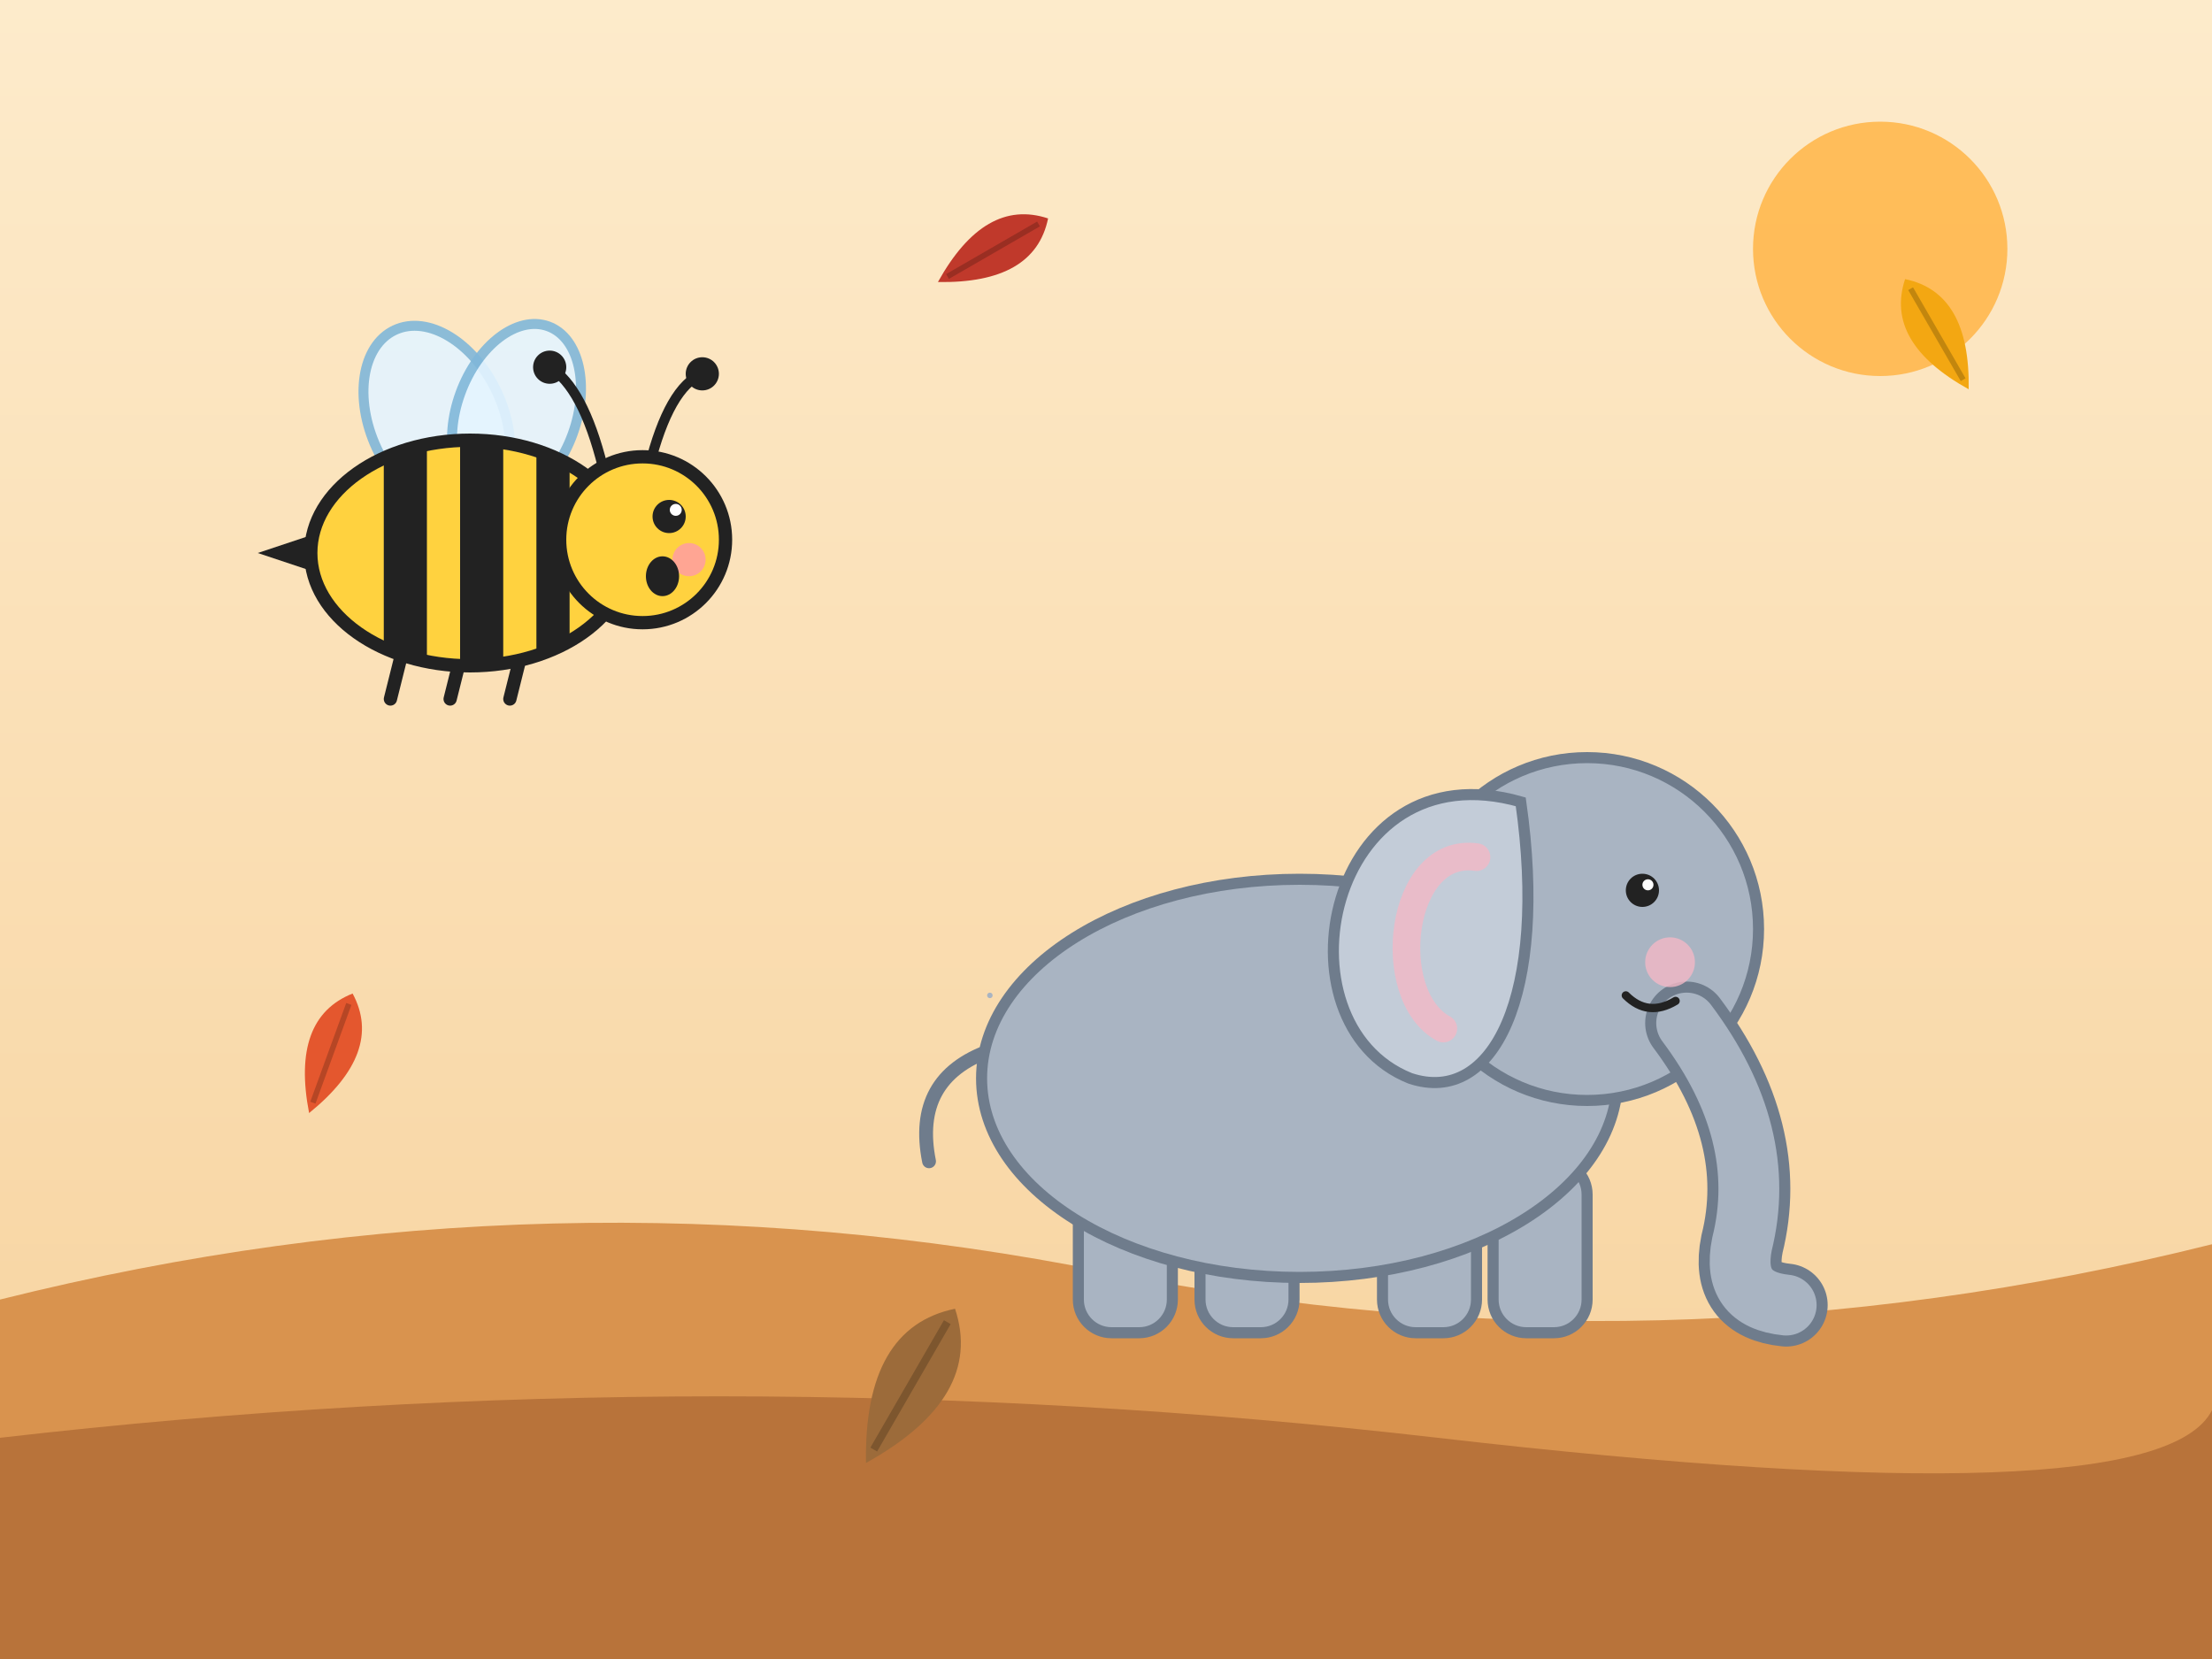
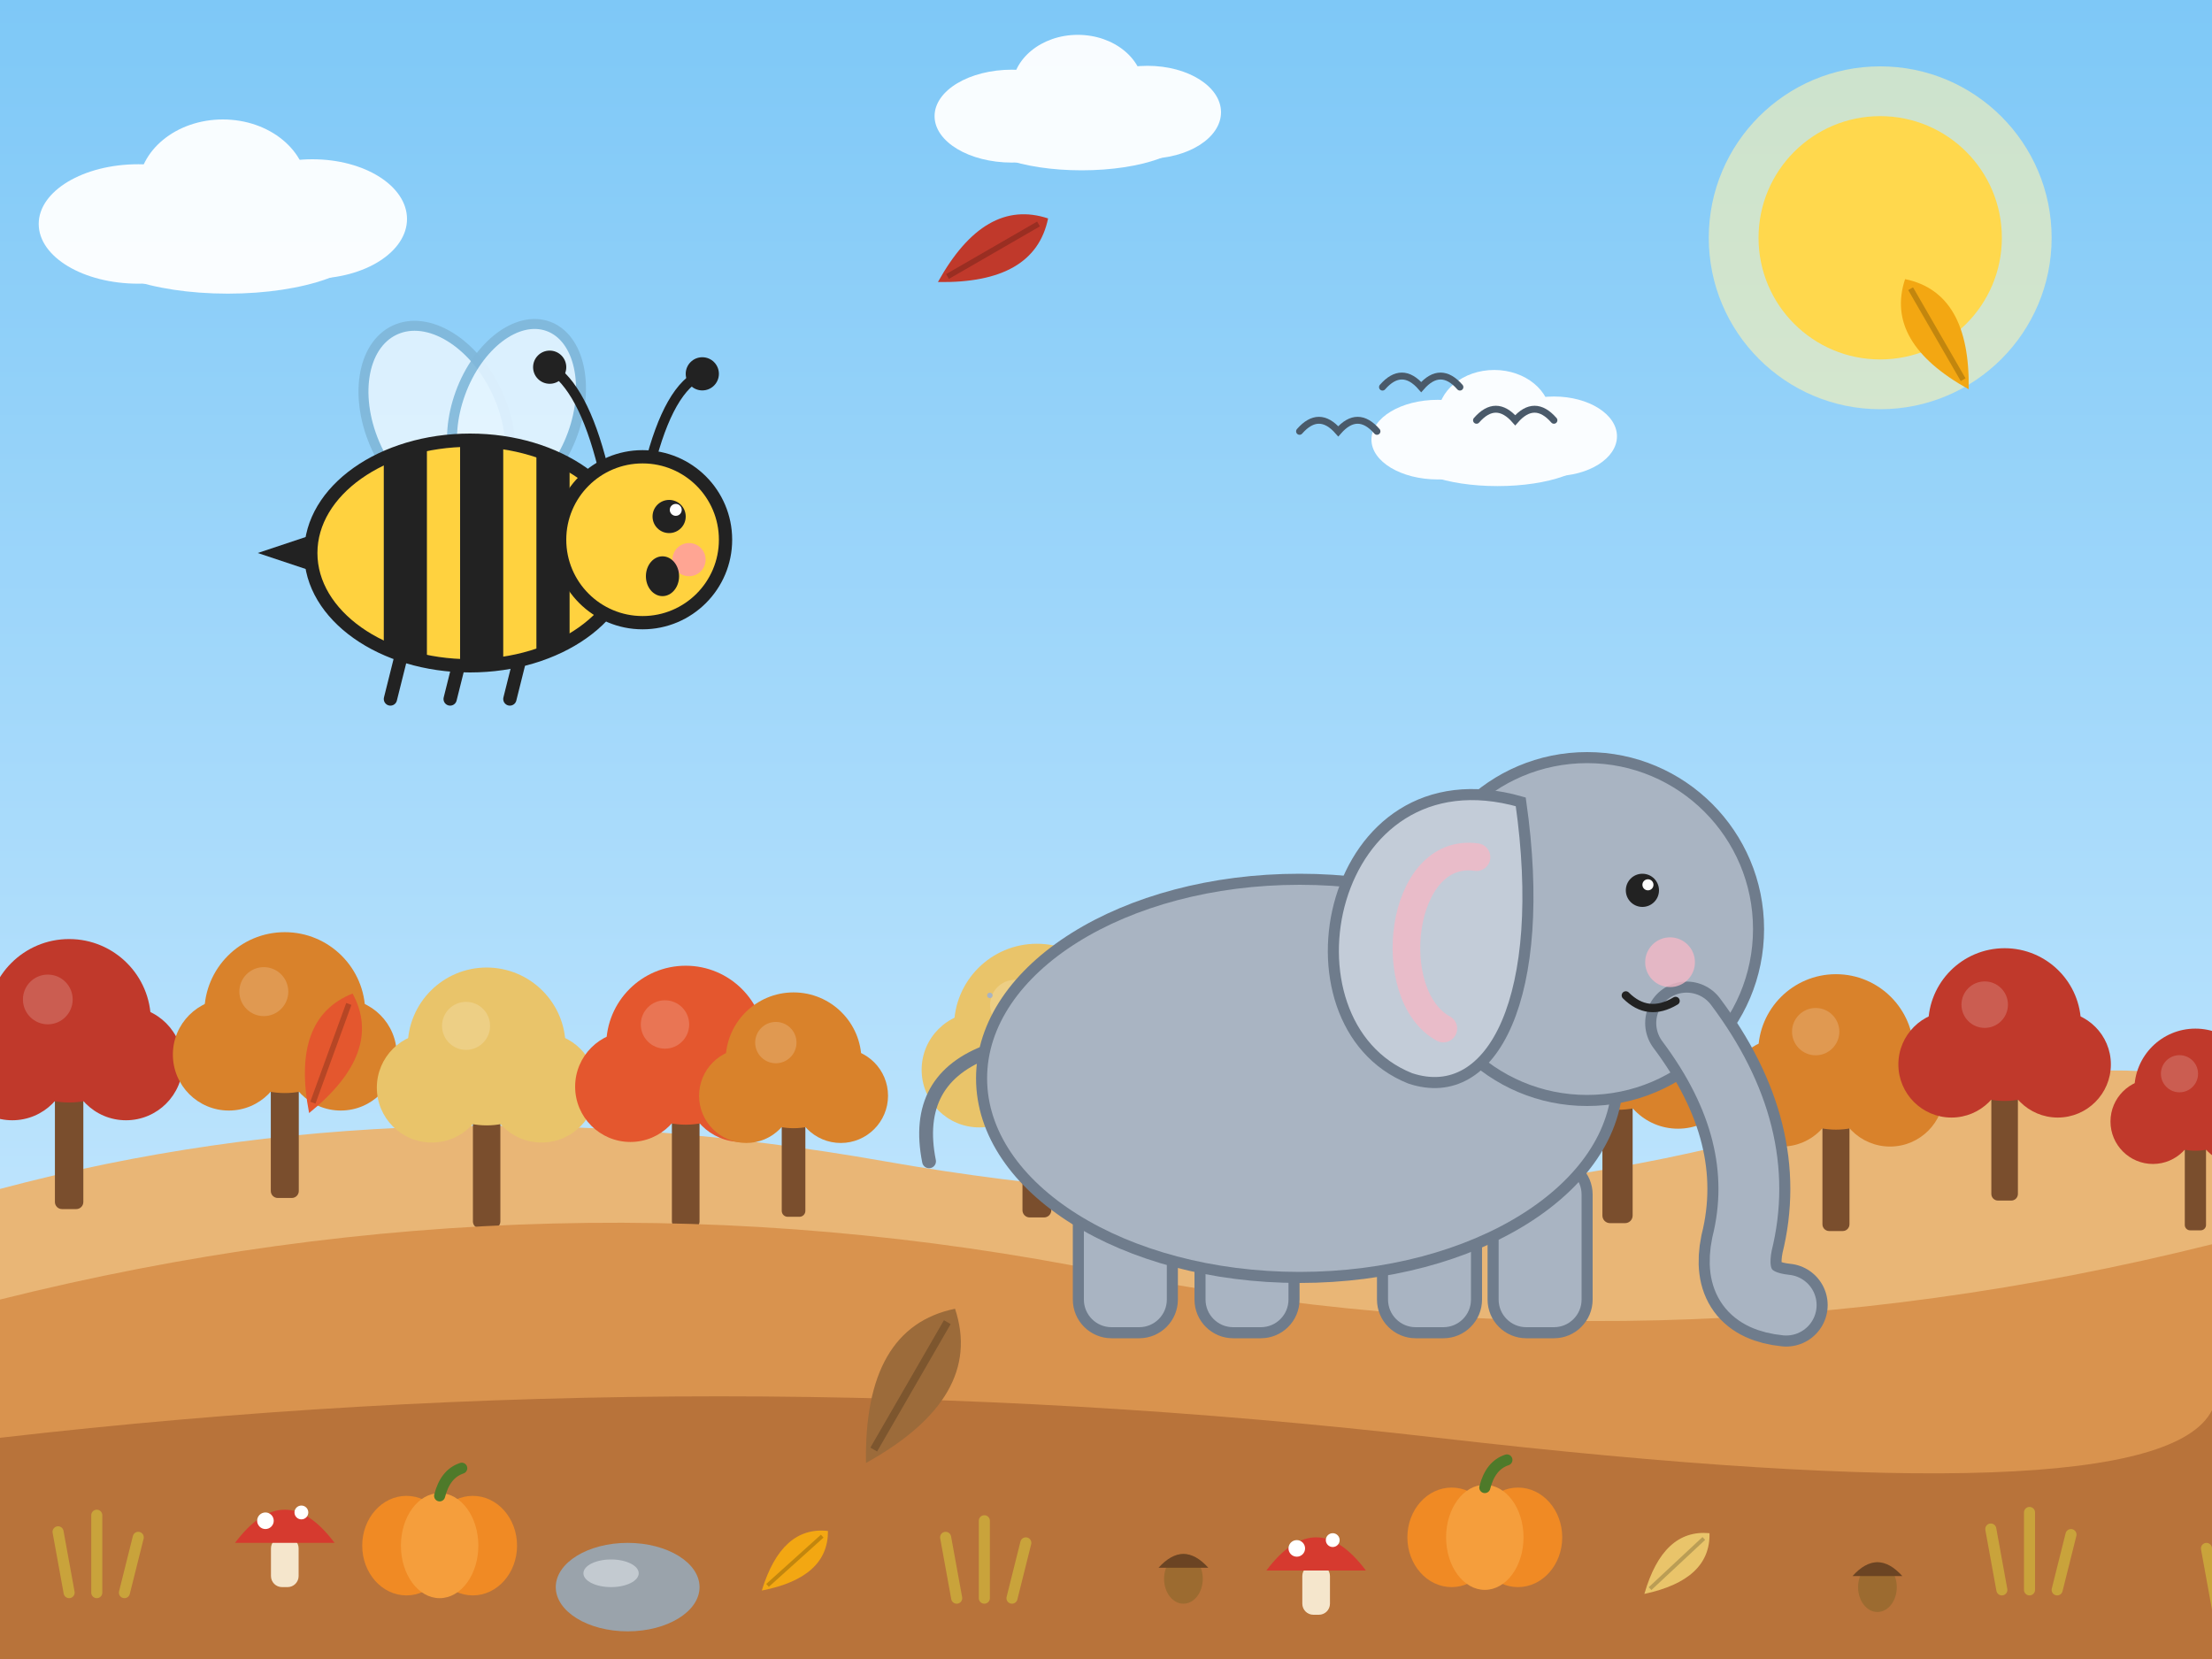
<svg xmlns="http://www.w3.org/2000/svg" viewBox="0 0 800 600">
  <defs>
    <linearGradient id="sky" x1="0" y1="0" x2="0" y2="1">
-       <stop offset="0" stop-color="#FDEBCB" />
-       <stop offset="1" stop-color="#F7D19B" />
+       <stop offset="0" stop-color="#7EC8F7" />
+       <stop offset="1" stop-color="#D4EEFF" />
    </linearGradient>
  </defs>
  <rect width="800" height="600" fill="url(#sky)" />
-   <circle cx="680" cy="90" r="46" fill="#FFB547" opacity=".85" />
+   <circle cx="680" cy="86" r="62" fill="#FFF3B0" opacity=".6" />
+   <circle cx="680" cy="86" r="44" fill="#FFD84D" />
+   <g transform="translate(50 81) scale(0.9)" fill="#fff" opacity=".95">
+     <ellipse cx="0" cy="0" rx="40" ry="24" />
+     <ellipse cx="34" cy="-14" rx="34" ry="28" />
+     <ellipse cx="70" cy="-2" rx="38" ry="24" />
+     <ellipse cx="36" cy="8" rx="56" ry="20" />
+   </g>
+   <g transform="translate(366 42) scale(0.7)" fill="#fff" opacity=".95">
+     <ellipse cx="0" cy="0" rx="40" ry="24" />
+     <ellipse cx="34" cy="-14" rx="34" ry="28" />
+     <ellipse cx="70" cy="-2" rx="38" ry="24" />
+     <ellipse cx="36" cy="8" rx="56" ry="20" />
+   </g>
+   <g transform="translate(520 159) scale(0.6)" fill="#fff" opacity=".95">
+     <ellipse cx="0" cy="0" rx="40" ry="24" />
+     <ellipse cx="34" cy="-14" rx="34" ry="28" />
+     <ellipse cx="70" cy="-2" rx="38" ry="24" />
+     <ellipse cx="36" cy="8" rx="56" ry="20" />
+   </g>
+   <path d="M500 140 q7 -8 14 0 q7 -8 14 0" fill="none" stroke="#4A5A6A" stroke-width="2.5" stroke-linecap="round" />
+   <path d="M534 152 q7 -8 14 0 q7 -8 14 0" fill="none" stroke="#4A5A6A" stroke-width="2.5" stroke-linecap="round" />
+   <path d="M470 156 q7 -8 14 0 q7 -8 14 0" fill="none" stroke="#4A5A6A" stroke-width="2.5" stroke-linecap="round" />
+   <path d="M0 430 Q150 390 320 420 T640 410 T800 400 V600 H0Z" fill="#E9B676" />
+   <g transform="translate(25 436) scale(0.642535)">
+     <rect x="-8" y="-72" width="16" height="74" rx="4" fill="#7A4E2D" />
+     <circle cx="0" cy="-104" r="46" fill="#C0392B" />
+     <circle cx="-32" cy="-80" r="32" fill="#C0392B" />
+     <circle cx="32" cy="-80" r="32" fill="#C0392B" />
+     <circle cx="-12" cy="-116" r="14" fill="#fff" opacity=".18" />
+   </g>
+   <g transform="translate(103 432) scale(0.6324562)">
+     <rect x="-8" y="-72" width="16" height="74" rx="4" fill="#7A4E2D" />
+     <circle cx="0" cy="-104" r="46" fill="#D9822B" />
+     <circle cx="-32" cy="-80" r="32" fill="#D9822B" />
+     <circle cx="32" cy="-80" r="32" fill="#D9822B" />
+     <circle cx="-12" cy="-116" r="14" fill="#fff" opacity=".18" />
+   </g>
+   <g transform="translate(176 443) scale(0.6205129)">
+     <rect x="-8" y="-72" width="16" height="74" rx="4" fill="#7A4E2D" />
+     <circle cx="0" cy="-104" r="46" fill="#E9C46A" />
+     <circle cx="-32" cy="-80" r="32" fill="#E9C46A" />
+     <circle cx="32" cy="-80" r="32" fill="#E9C46A" />
+     <circle cx="-12" cy="-116" r="14" fill="#fff" opacity=".18" />
+   </g>
+   <g transform="translate(248 443) scale(0.6248809)">
+     <rect x="-8" y="-72" width="16" height="74" rx="4" fill="#7A4E2D" />
+     <circle cx="0" cy="-104" r="46" fill="#E4572E" />
+     <circle cx="-32" cy="-80" r="32" fill="#E4572E" />
+     <circle cx="32" cy="-80" r="32" fill="#E4572E" />
+     <circle cx="-12" cy="-116" r="14" fill="#fff" opacity=".18" />
+   </g>
+   <g transform="translate(287 439) scale(0.5338955)">
+     <rect x="-8" y="-72" width="16" height="74" rx="4" fill="#7A4E2D" />
+     <circle cx="0" cy="-104" r="46" fill="#D9822B" />
+     <circle cx="-32" cy="-80" r="32" fill="#D9822B" />
+     <circle cx="32" cy="-80" r="32" fill="#D9822B" />
+     <circle cx="-12" cy="-116" r="14" fill="#fff" opacity=".18" />
+   </g>
+   <g transform="translate(375 439) scale(0.6511954)">
+     <rect x="-8" y="-72" width="16" height="74" rx="4" fill="#7A4E2D" />
+     <circle cx="0" cy="-104" r="46" fill="#E9C46A" />
+     <circle cx="-32" cy="-80" r="32" fill="#E9C46A" />
+     <circle cx="32" cy="-80" r="32" fill="#E9C46A" />
+     <circle cx="-12" cy="-116" r="14" fill="#fff" opacity=".18" />
+   </g>
+   <g transform="translate(428 432) scale(0.6251868)">
+     <rect x="-8" y="-72" width="16" height="74" rx="4" fill="#7A4E2D" />
+     <circle cx="0" cy="-104" r="46" fill="#E9C46A" />
+     <circle cx="-32" cy="-80" r="32" fill="#E9C46A" />
+     <circle cx="32" cy="-80" r="32" fill="#E9C46A" />
+     <circle cx="-12" cy="-116" r="14" fill="#fff" opacity=".18" />
+   </g>
+   <g transform="translate(498 427) scale(0.5971424)">
+     <rect x="-8" y="-72" width="16" height="74" rx="4" fill="#7A4E2D" />
+     <circle cx="0" cy="-104" r="46" fill="#E9C46A" />
+     <circle cx="-32" cy="-80" r="32" fill="#E9C46A" />
+     <circle cx="32" cy="-80" r="32" fill="#E9C46A" />
+     <circle cx="-12" cy="-116" r="14" fill="#fff" opacity=".18" />
+   </g>
+   <g transform="translate(585 441) scale(0.6831843)">
+     <rect x="-8" y="-72" width="16" height="74" rx="4" fill="#7A4E2D" />
+     <circle cx="0" cy="-104" r="46" fill="#D9822B" />
+     <circle cx="-32" cy="-80" r="32" fill="#D9822B" />
+     <circle cx="32" cy="-80" r="32" fill="#D9822B" />
+     <circle cx="-12" cy="-116" r="14" fill="#fff" opacity=".18" />
+   </g>
+   <g transform="translate(664 444) scale(0.611143)">
+     <rect x="-8" y="-72" width="16" height="74" rx="4" fill="#7A4E2D" />
+     <circle cx="0" cy="-104" r="46" fill="#D9822B" />
+     <circle cx="-32" cy="-80" r="32" fill="#D9822B" />
+     <circle cx="32" cy="-80" r="32" fill="#D9822B" />
+     <circle cx="-12" cy="-116" r="14" fill="#fff" opacity=".18" />
+   </g>
+   <g transform="translate(725 433) scale(0.6004368)">
+     <rect x="-8" y="-72" width="16" height="74" rx="4" fill="#7A4E2D" />
+     <circle cx="0" cy="-104" r="46" fill="#C0392B" />
+     <circle cx="-32" cy="-80" r="32" fill="#C0392B" />
+     <circle cx="32" cy="-80" r="32" fill="#C0392B" />
+     <circle cx="-12" cy="-116" r="14" fill="#fff" opacity=".18" />
+   </g>
+   <g transform="translate(794 444) scale(0.4798962)">
+     <rect x="-8" y="-72" width="16" height="74" rx="4" fill="#7A4E2D" />
+     <circle cx="0" cy="-104" r="46" fill="#C0392B" />
+     <circle cx="-32" cy="-80" r="32" fill="#C0392B" />
+     <circle cx="32" cy="-80" r="32" fill="#C0392B" />
+     <circle cx="-12" cy="-116" r="14" fill="#fff" opacity=".18" />
+   </g>
  <path d="M0 470 Q200 420 400 460 T800 450 V600 H0Z" fill="#D9934E" />
  <path d="M0 520 Q260 490 520 520 T800 510 V600 H0Z" fill="#B8733A" />
+   <path d="M25 576 L21 554 M35 576 L35 548 M45 576 L50 556" stroke="#C9A33B" stroke-width="4" stroke-linecap="round" />
+   <g transform="translate(103 574)">
+     <rect x="-5" y="-18" width="10" height="18" rx="4" fill="#F5E6CC" />
+     <path d="M-18 -16 Q0 -40 18 -16Z" fill="#D63A2F" />
+     <circle cx="-7" cy="-24" r="3" fill="#fff" />
+     <circle cx="6" cy="-27" r="2.5" fill="#fff" />
+   </g>
+   <g transform="translate(159 575) scale(1.0)">
+     <ellipse cx="-12" cy="-16" rx="16" ry="18" fill="#F08A24" />
+     <ellipse cx="12" cy="-16" rx="16" ry="18" fill="#F08A24" />
+     <ellipse cx="0" cy="-16" rx="14" ry="19" fill="#F59E3C" />
+     <path d="M0 -34 Q2 -42 8 -44" stroke="#4E7A2A" stroke-width="4" fill="none" stroke-linecap="round" />
+   </g>
+   <g transform="translate(227 574) scale(1.0)">
+     <ellipse cx="0" cy="0" rx="26" ry="16" fill="#9AA3AB" />
+     <ellipse cx="-6" cy="-5" rx="10" ry="5" fill="#C3CAD0" />
+   </g>
+   <g transform="translate(288 564) rotate(48) scale(0.7)">
+     <path d="M0 -22 Q18 -6 0 24 Q-18 -6 0 -22Z" fill="#F3A712" />
+     <path d="M0 -18 V20" stroke="#00000033" stroke-width="2" />
+   </g>
+   <path d="M346 578 L342 556 M356 578 L356 550 M366 578 L371 558" stroke="#C9A33B" stroke-width="4" stroke-linecap="round" />
+   <g transform="translate(428 577)">
+     <ellipse cx="0" cy="-6" rx="7" ry="9" fill="#9C6B30" />
+     <path d="M-9 -10 Q0 -20 9 -10Z" fill="#6B4423" />
+   </g>
+   <g transform="translate(476 584)">
+     <rect x="-5" y="-18" width="10" height="18" rx="4" fill="#F5E6CC" />
+     <path d="M-18 -16 Q0 -40 18 -16Z" fill="#D63A2F" />
+     <circle cx="-7" cy="-24" r="3" fill="#fff" />
+     <circle cx="6" cy="-27" r="2.5" fill="#fff" />
+   </g>
+   <g transform="translate(537 572) scale(1.0)">
+     <ellipse cx="-12" cy="-16" rx="16" ry="18" fill="#F08A24" />
+     <ellipse cx="12" cy="-16" rx="16" ry="18" fill="#F08A24" />
+     <ellipse cx="0" cy="-16" rx="14" ry="19" fill="#F59E3C" />
+     <path d="M0 -34 Q2 -42 8 -44" stroke="#4E7A2A" stroke-width="4" fill="none" stroke-linecap="round" />
+   </g>
+   <g transform="translate(607 565) rotate(47) scale(0.7)">
+     <path d="M0 -22 Q18 -6 0 24 Q-18 -6 0 -22Z" fill="#E9C46A" />
+     <path d="M0 -18 V20" stroke="#00000033" stroke-width="2" />
+   </g>
+   <g transform="translate(679 580)">
+     <ellipse cx="0" cy="-6" rx="7" ry="9" fill="#9C6B30" />
+     <path d="M-9 -10 Q0 -20 9 -10Z" fill="#6B4423" />
+   </g>
+   <path d="M724 575 L720 553 M734 575 L734 547 M744 575 L749 555" stroke="#C9A33B" stroke-width="4" stroke-linecap="round" />
+   <path d="M802 582 L798 560 M812 582 L812 554 M822 582 L827 562" stroke="#C9A33B" stroke-width="4" stroke-linecap="round" />
  <g transform="translate(470 380)">
    <path d="M-112 0 Q-140 10 -134 40" fill="none" stroke="#6F7C8C" stroke-width="5" stroke-linecap="round" />
    <rect x="-80" y="40" width="34" height="62" rx="12" fill="#A9B4C2" stroke="#6F7C8C" stroke-width="4" />
    <rect x="-36" y="40" width="34" height="62" rx="12" fill="#A9B4C2" stroke="#6F7C8C" stroke-width="4" />
    <rect x="30" y="40" width="34" height="62" rx="12" fill="#A9B4C2" stroke="#6F7C8C" stroke-width="4" />
    <rect x="70" y="40" width="34" height="62" rx="12" fill="#A9B4C2" stroke="#6F7C8C" stroke-width="4" />
    <ellipse cx="0" cy="10" rx="115" ry="72" fill="#A9B4C2" stroke="#6F7C8C" stroke-width="4" />
    <circle cx="-112" cy="-20" r="1" fill="#A9B4C2" />
    <circle cx="104" cy="-44" r="62" fill="#A9B4C2" stroke="#6F7C8C" stroke-width="4" />
    <path d="M140 -10 Q170 30 160 70 Q156 90 176 92" fill="none" stroke="#6F7C8C" stroke-width="30" stroke-linecap="round" />
    <path d="M140 -10 Q170 30 160 70 Q156 90 176 92" fill="none" stroke="#A9B4C2" stroke-width="22" stroke-linecap="round" />
    <path d="M80 -90 C10 -110 -10 -10 40 10 C70 20 90 -20 80 -90Z" fill="#C3CCD8" stroke="#6F7C8C" stroke-width="4" />
    <path d="M64 -70 C36 -74 30 -20 52 -8" fill="none" stroke="#F2B8C6" stroke-width="10" stroke-linecap="round" opacity=".8" />
    <circle cx="124" cy="-58" r="6" fill="#222" />
    <circle cx="126" cy="-60" r="2" fill="#fff" />
    <circle cx="134" cy="-32" r="9" fill="#F2B8C6" opacity=".8" />
    <path d="M118 -20 Q126 -12 136 -18" fill="none" stroke="#222" stroke-width="3" stroke-linecap="round" />
  </g>
  <g transform="translate(170 200) scale(1.2 1.2)">
    <defs>
      <clipPath id="beebody6">
        <ellipse cx="0" cy="0" rx="48" ry="34" />
      </clipPath>
    </defs>
    <ellipse cx="-10" cy="-40" rx="20" ry="30" transform="rotate(-25 -10 -40)" fill="#E3F4FF" opacity=".9" stroke="#7FB7D9" stroke-width="3" />
    <ellipse cx="14" cy="-42" rx="18" ry="28" transform="rotate(20 14 -42)" fill="#E3F4FF" opacity=".9" stroke="#7FB7D9" stroke-width="3" />
    <path d="M-20 28 L-24 44" stroke="#222" stroke-width="4" stroke-linecap="round" />
    <path d="M-2 28 L-6 44" stroke="#222" stroke-width="4" stroke-linecap="round" />
    <path d="M16 28 L12 44" stroke="#222" stroke-width="4" stroke-linecap="round" />
    <polygon points="-46,-6 -64,0 -46,6" fill="#222" />
    <ellipse cx="0" cy="0" rx="48" ry="34" fill="#FFD23F" />
    <g clip-path="url(#beebody6)">
      <rect x="-26" y="-40" width="13" height="80" fill="#222" />
      <rect x="-3" y="-40" width="13" height="80" fill="#222" />
      <rect x="20" y="-40" width="10" height="80" fill="#222" />
    </g>
    <ellipse cx="0" cy="0" rx="48" ry="34" fill="none" stroke="#222" stroke-width="4" />
    <path d="M40 -26 Q34 -50 24 -56" fill="none" stroke="#222" stroke-width="3" />
    <circle cx="24" cy="-56" r="5" fill="#222" />
    <path d="M54 -26 Q60 -50 70 -54" fill="none" stroke="#222" stroke-width="3" />
    <circle cx="70" cy="-54" r="5" fill="#222" />
    <circle cx="52" cy="-4" r="25" fill="#FFD23F" stroke="#222" stroke-width="4" />
    <circle cx="60" cy="-11" r="5" fill="#222" />
    <circle cx="62" cy="-13" r="1.8" fill="#fff" />
    <circle cx="66" cy="2" r="5" fill="#FF9AA8" opacity=".8" />
    <ellipse cx="58" cy="7" rx="5" ry="6" fill="#222" />
  </g>
  <g transform="translate(330 500) rotate(30) scale(1.4)">
    <path d="M0 -22 Q18 -6 0 24 Q-18 -6 0 -22Z" fill="#9C6B3A" />
    <path d="M0 -18 V20" stroke="#00000033" stroke-width="2" />
  </g>
  <g transform="translate(120 380) rotate(20) scale(1.0)">
    <path d="M0 -22 Q18 -6 0 24 Q-18 -6 0 -22Z" fill="#E4572E" />
    <path d="M0 -18 V20" stroke="#00000033" stroke-width="2" />
  </g>
  <g transform="translate(700 120) rotate(-30) scale(1.0)">
    <path d="M0 -22 Q18 -6 0 24 Q-18 -6 0 -22Z" fill="#F3A712" />
    <path d="M0 -18 V20" stroke="#00000033" stroke-width="2" />
  </g>
  <g transform="translate(360 90) rotate(60) scale(1.0)">
    <path d="M0 -22 Q18 -6 0 24 Q-18 -6 0 -22Z" fill="#C0392B" />
    <path d="M0 -18 V20" stroke="#00000033" stroke-width="2" />
  </g>
</svg>
